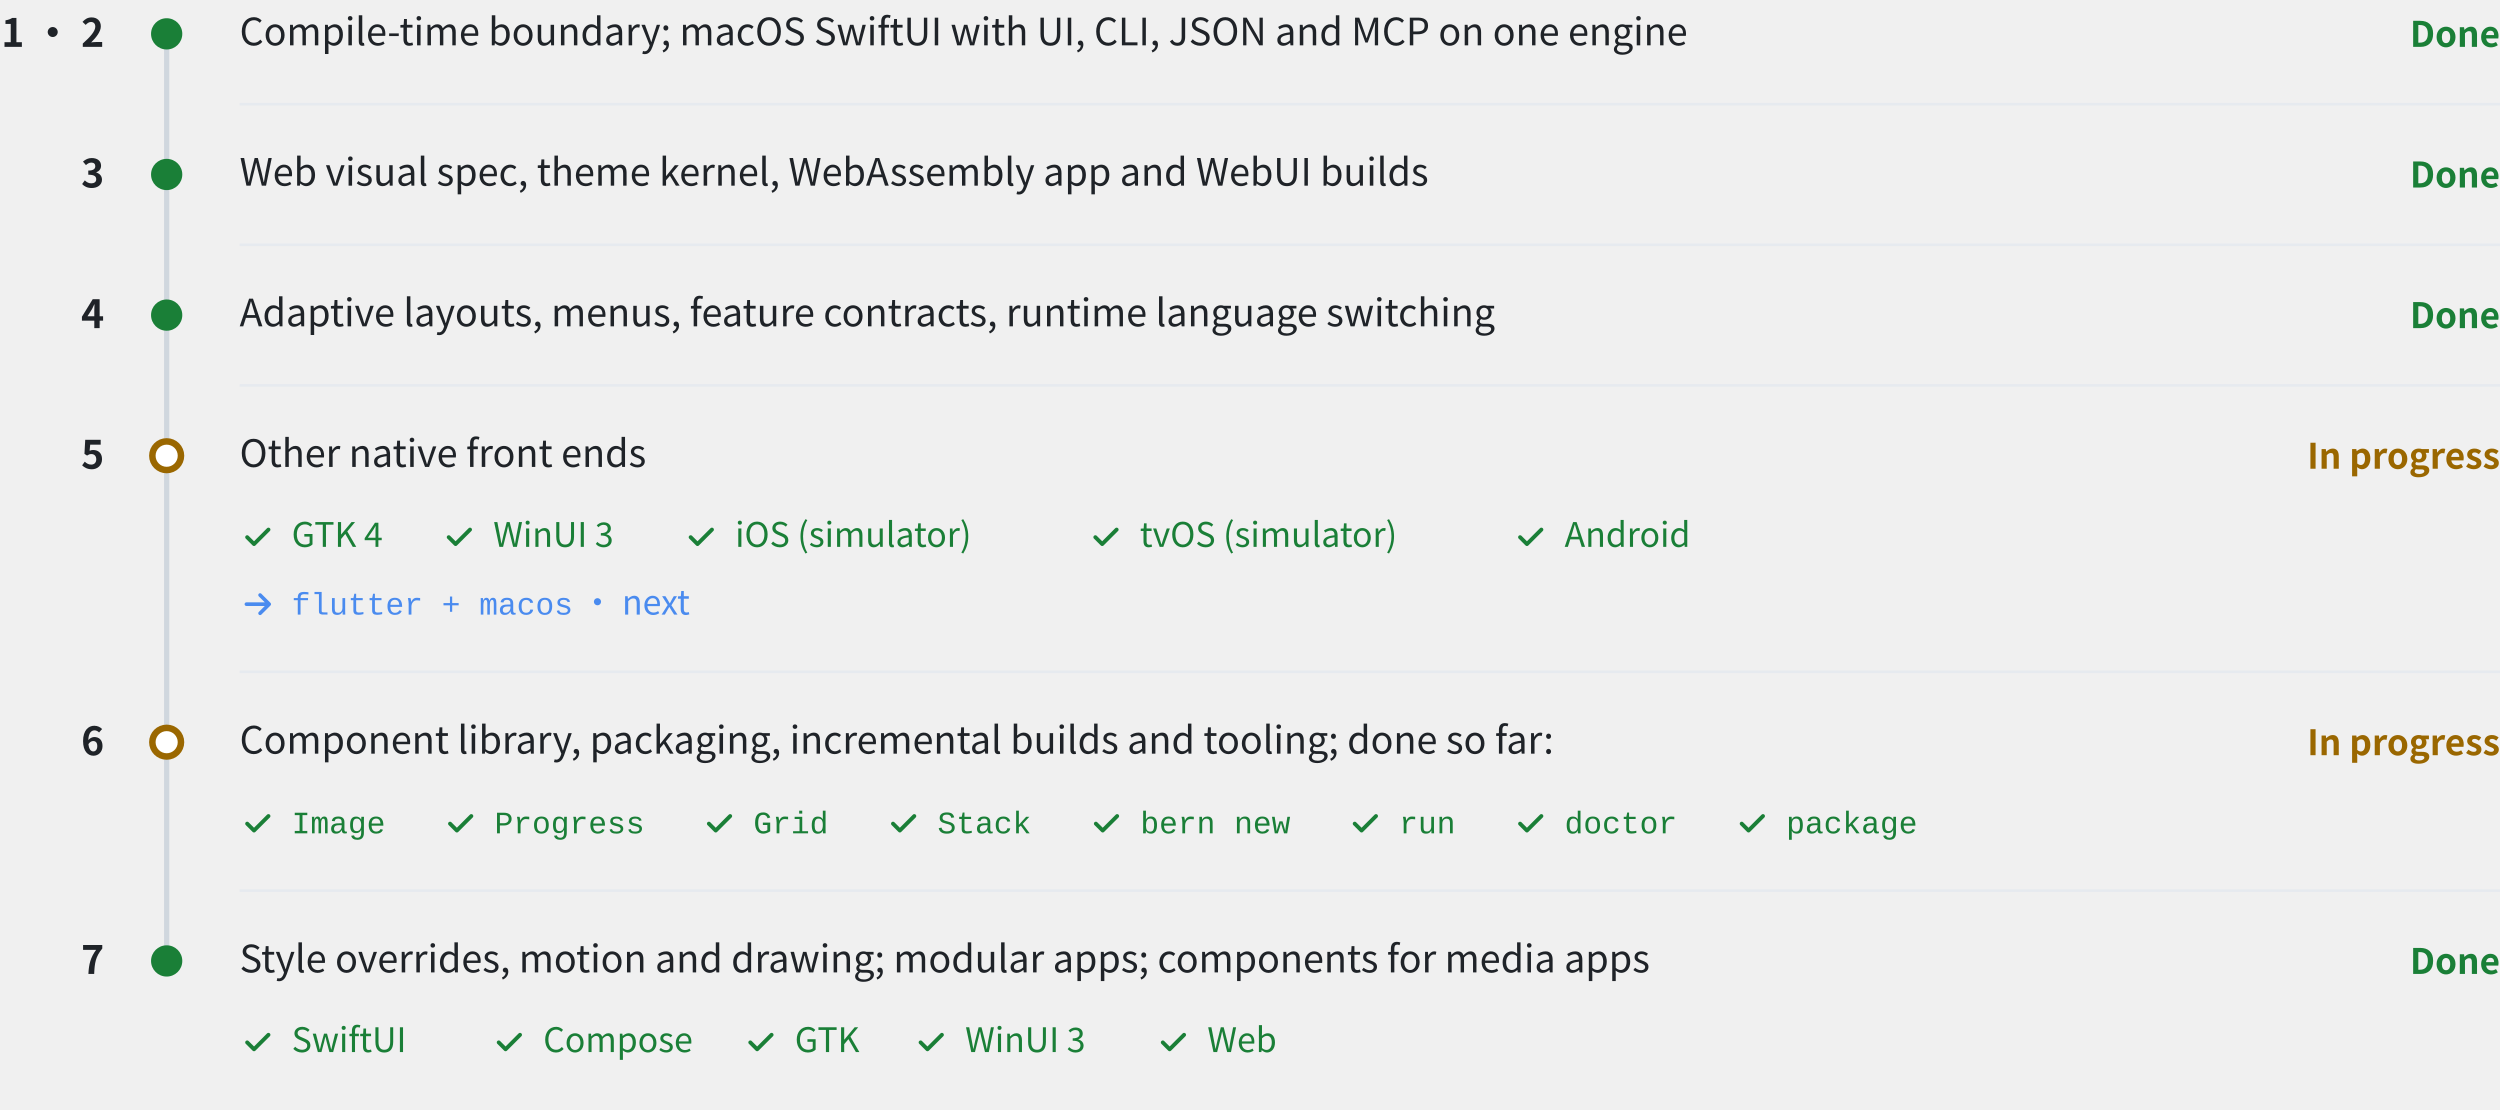
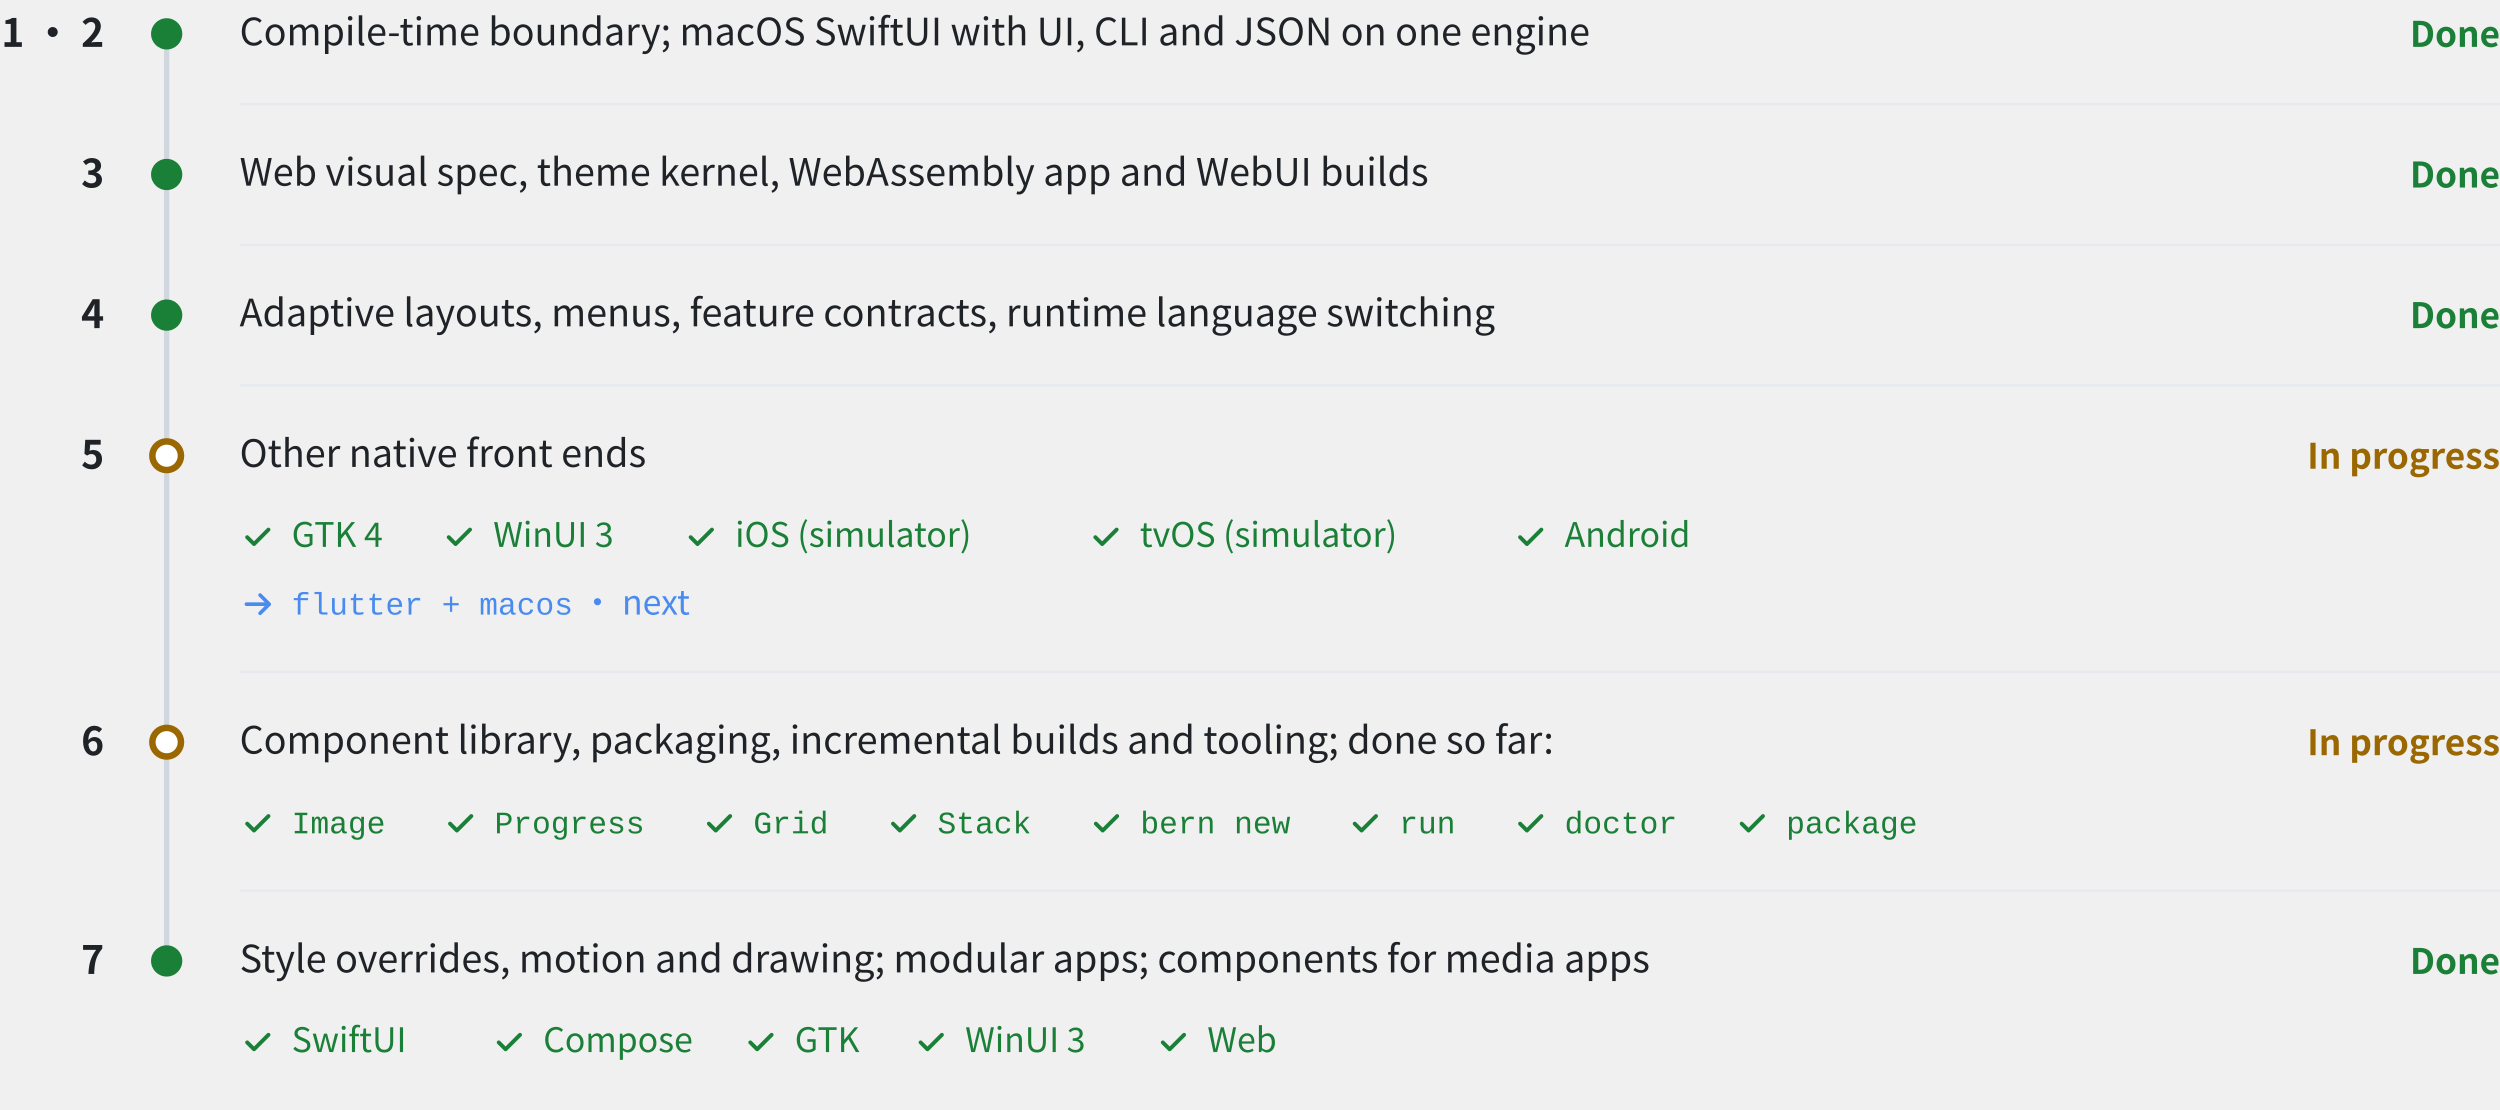
<svg xmlns="http://www.w3.org/2000/svg" viewBox="0 0 960 426" width="960" height="426" font-family="-apple-system, BlinkMacSystemFont, 'Segoe UI', 'PingFang SC', 'Hiragino Sans GB', 'Microsoft YaHei', 'Noto Sans CJK SC', 'Helvetica Neue', Arial, sans-serif">
  <defs>
    <symbol id="bern-logo" viewBox="0 0 1024 1024">
      <defs>
        <clipPath id="bern-symbol-disc">
          <circle cx="512" cy="512" r="512" />
        </clipPath>
      </defs>
      <g clip-path="url(#bern-symbol-disc)">
        <rect width="1024" height="1024" fill="#4A8BEF" />
        <path fill="#24324D" d="M 290.4 372.1 C 270.7 579.3 309.8 827.6 392.0 1060.0 L 1100 1100 L 1060.0 880.0 C 1013.0 692.2 904.4 451.5 684.3 270.5 A 14 14 0 0 0 662.4 286.5 C 693.7 364.2 711.6 444.8 715.3 529.4 A 36 36 0 0 1 691.6 564.9 C 620.6 590.7 549.5 616.5 478.5 642.4 A 36 36 0 0 1 436.0 628.1 C 383.8 547.6 344.6 461.1 317.8 369.5 A 14 14 0 0 0 290.4 372.1 Z" />
        <ellipse rx="22" ry="36" fill="#E8F4FF" transform="translate(520 760) rotate(-20)" />
        <ellipse rx="22" ry="36" fill="#E8F4FF" transform="translate(748 668) rotate(-20)" />
      </g>
    </symbol>
  </defs>
  <line x1="64" y1="13" x2="64" y2="369" stroke="#D0D7DE" stroke-width="2" />
  <circle cx="64" cy="13" r="6" fill="#1A7F37" />
  <circle cx="64" cy="67" r="6" fill="#1A7F37" />
  <circle cx="64" cy="121" r="6" fill="#1A7F37" />
  <circle cx="64" cy="175" r="5.5" fill="#FFFFFF" stroke="#9A6700" stroke-width="2.5" />
  <circle cx="64" cy="285" r="5.5" fill="#FFFFFF" stroke="#9A6700" stroke-width="2.5" />
  <circle cx="64" cy="369" r="6" fill="#1A7F37" />
  <text x="40" y="18" font-size="15" font-weight="700" text-anchor="end" fill="#1F2328">1 · 2</text>
-   <text x="92.0" y="17.4" font-size="14.5" fill="#1F2328">Compile-time boundary; macOS SwiftUI with UI, CLI, JSON and MCP on one engine</text>
+   <text x="92.0" y="17.4" font-size="14.5" fill="#1F2328">Compile-time boundary; macOS SwiftUI with UI, CLI and JSON on one engine</text>
  <text x="960.0" y="18.0" font-size="13.5" font-weight="700" fill="#1A7F37" text-anchor="end">Done</text>
  <line x1="92" y1="40.0" x2="960" y2="40.0" stroke="#E6EAEF" />
  <text x="40" y="72" font-size="15" font-weight="700" text-anchor="end" fill="#1F2328">3</text>
  <text x="92.0" y="71.3" font-size="14.5" fill="#1F2328">Web visual spec, theme kernel, WebAssembly app and WebUI builds</text>
  <text x="960.0" y="72.0" font-size="13.5" font-weight="700" fill="#1A7F37" text-anchor="end">Done</text>
  <line x1="92" y1="94.0" x2="960" y2="94.0" stroke="#E6EAEF" />
  <text x="40" y="126" font-size="15" font-weight="700" text-anchor="end" fill="#1F2328">4</text>
  <text x="92.0" y="125.3" font-size="14.5" fill="#1F2328">Adaptive layouts, menus, feature contracts, runtime language switching</text>
  <text x="960.0" y="126.0" font-size="13.5" font-weight="700" fill="#1A7F37" text-anchor="end">Done</text>
  <line x1="92" y1="148.0" x2="960" y2="148.0" stroke="#E6EAEF" />
  <text x="40" y="180" font-size="15" font-weight="700" text-anchor="end" fill="#1F2328">5</text>
  <text x="92.0" y="179.3" font-size="14.5" fill="#1F2328">Other native front ends</text>
  <g transform="translate(92.0 210.0)">
    <g transform="translate(0.0 -11.0) scale(0.5833)" fill="none" stroke="#1A7F37" stroke-width="2.6" stroke-linecap="round" stroke-linejoin="round" color="#1A7F37">
      <path d="m5 12.5 4.5 4.5L19 7.5" />
    </g>
    <text x="20" y="0" font-size="13" font-weight="500" fill="#1A7F37">GTK 4</text>
  </g>
  <g transform="translate(169.4 210.0)">
    <g transform="translate(0.0 -11.0) scale(0.5833)" fill="none" stroke="#1A7F37" stroke-width="2.6" stroke-linecap="round" stroke-linejoin="round" color="#1A7F37">
      <path d="m5 12.5 4.5 4.5L19 7.5" />
    </g>
    <text x="20" y="0" font-size="13" font-weight="500" fill="#1A7F37">WinUI 3</text>
  </g>
  <g transform="translate(262.3 210.0)">
    <g transform="translate(0.0 -11.0) scale(0.5833)" fill="none" stroke="#1A7F37" stroke-width="2.6" stroke-linecap="round" stroke-linejoin="round" color="#1A7F37">
      <path d="m5 12.5 4.5 4.5L19 7.5" />
    </g>
    <text x="20" y="0" font-size="13" font-weight="500" fill="#1A7F37">iOS (simulator)</text>
  </g>
  <g transform="translate(417.7 210.0)">
    <g transform="translate(0.0 -11.0) scale(0.5833)" fill="none" stroke="#1A7F37" stroke-width="2.6" stroke-linecap="round" stroke-linejoin="round" color="#1A7F37">
      <path d="m5 12.5 4.5 4.5L19 7.5" />
    </g>
    <text x="20" y="0" font-size="13" font-weight="500" fill="#1A7F37">tvOS (simulator)</text>
  </g>
  <g transform="translate(580.8 210.0)">
    <g transform="translate(0.0 -11.0) scale(0.5833)" fill="none" stroke="#1A7F37" stroke-width="2.6" stroke-linecap="round" stroke-linejoin="round" color="#1A7F37">
      <path d="m5 12.5 4.5 4.5L19 7.5" />
    </g>
    <text x="20" y="0" font-size="13" font-weight="500" fill="#1A7F37">Android</text>
  </g>
  <g transform="translate(92.0 236.0)">
    <g transform="translate(0.0 -11.0) scale(0.5833)" fill="none" stroke="#4A8BEF" stroke-width="2.4" stroke-linecap="round" stroke-linejoin="round" color="#4A8BEF">
      <path d="M4.5 12h15M13.5 6l6 6-6 6" />
    </g>
    <text x="20" y="0" font-size="13" font-weight="500" fill="#4A8BEF">
      <tspan font-family="ui-monospace, SFMono-Regular, Menlo, Consolas, 'Liberation Mono', monospace" font-size="12.0" fill="#4A8BEF">flutter + macos</tspan> · next</text>
  </g>
  <text x="960.0" y="180.0" font-size="13.5" font-weight="700" fill="#9A6700" text-anchor="end">In progress</text>
  <line x1="92" y1="258.0" x2="960" y2="258.0" stroke="#E6EAEF" />
  <text x="40" y="290" font-size="15" font-weight="700" text-anchor="end" fill="#1F2328">6</text>
  <text x="92.0" y="289.4" font-size="14.5" fill="#1F2328">Component library, packaging, incremental builds and tooling; done so far:</text>
  <g transform="translate(92.0 320.0)">
    <g transform="translate(0.0 -11.0) scale(0.5833)" fill="none" stroke="#1A7F37" stroke-width="2.6" stroke-linecap="round" stroke-linejoin="round" color="#1A7F37">
      <path d="m5 12.5 4.5 4.5L19 7.5" />
    </g>
    <text x="20" y="0" font-size="13" font-weight="500" fill="#1A7F37">
      <tspan font-family="ui-monospace, SFMono-Regular, Menlo, Consolas, 'Liberation Mono', monospace" font-size="12.0" fill="#1A7F37">Image</tspan>
    </text>
  </g>
  <g transform="translate(169.9 320.0)">
    <g transform="translate(0.0 -11.0) scale(0.5833)" fill="none" stroke="#1A7F37" stroke-width="2.6" stroke-linecap="round" stroke-linejoin="round" color="#1A7F37">
      <path d="m5 12.5 4.5 4.5L19 7.5" />
    </g>
    <text x="20" y="0" font-size="13" font-weight="500" fill="#1A7F37">
      <tspan font-family="ui-monospace, SFMono-Regular, Menlo, Consolas, 'Liberation Mono', monospace" font-size="12.0" fill="#1A7F37">Progress</tspan>
    </text>
  </g>
  <g transform="translate(269.3 320.0)">
    <g transform="translate(0.0 -11.0) scale(0.5833)" fill="none" stroke="#1A7F37" stroke-width="2.6" stroke-linecap="round" stroke-linejoin="round" color="#1A7F37">
      <path d="m5 12.5 4.5 4.5L19 7.5" />
    </g>
    <text x="20" y="0" font-size="13" font-weight="500" fill="#1A7F37">
      <tspan font-family="ui-monospace, SFMono-Regular, Menlo, Consolas, 'Liberation Mono', monospace" font-size="12.0" fill="#1A7F37">Grid</tspan>
    </text>
  </g>
  <g transform="translate(340.0 320.0)">
    <g transform="translate(0.0 -11.0) scale(0.5833)" fill="none" stroke="#1A7F37" stroke-width="2.6" stroke-linecap="round" stroke-linejoin="round" color="#1A7F37">
      <path d="m5 12.5 4.5 4.5L19 7.5" />
    </g>
    <text x="20" y="0" font-size="13" font-weight="500" fill="#1A7F37">
      <tspan font-family="ui-monospace, SFMono-Regular, Menlo, Consolas, 'Liberation Mono', monospace" font-size="12.0" fill="#1A7F37">Stack</tspan>
    </text>
  </g>
  <g transform="translate(417.9 320.0)">
    <g transform="translate(0.0 -11.0) scale(0.5833)" fill="none" stroke="#1A7F37" stroke-width="2.6" stroke-linecap="round" stroke-linejoin="round" color="#1A7F37">
      <path d="m5 12.5 4.5 4.5L19 7.5" />
    </g>
    <text x="20" y="0" font-size="13" font-weight="500" fill="#1A7F37">
      <tspan font-family="ui-monospace, SFMono-Regular, Menlo, Consolas, 'Liberation Mono', monospace" font-size="12.0" fill="#1A7F37">bern new</tspan>
    </text>
  </g>
  <g transform="translate(517.3 320.0)">
    <g transform="translate(0.0 -11.0) scale(0.5833)" fill="none" stroke="#1A7F37" stroke-width="2.6" stroke-linecap="round" stroke-linejoin="round" color="#1A7F37">
      <path d="m5 12.5 4.5 4.5L19 7.5" />
    </g>
    <text x="20" y="0" font-size="13" font-weight="500" fill="#1A7F37">
      <tspan font-family="ui-monospace, SFMono-Regular, Menlo, Consolas, 'Liberation Mono', monospace" font-size="12.0" fill="#1A7F37">run</tspan>
    </text>
  </g>
  <g transform="translate(580.8 320.0)">
    <g transform="translate(0.0 -11.0) scale(0.5833)" fill="none" stroke="#1A7F37" stroke-width="2.6" stroke-linecap="round" stroke-linejoin="round" color="#1A7F37">
      <path d="m5 12.5 4.5 4.5L19 7.5" />
    </g>
    <text x="20" y="0" font-size="13" font-weight="500" fill="#1A7F37">
      <tspan font-family="ui-monospace, SFMono-Regular, Menlo, Consolas, 'Liberation Mono', monospace" font-size="12.0" fill="#1A7F37">doctor</tspan>
    </text>
  </g>
  <g transform="translate(665.9 320.0)">
    <g transform="translate(0.0 -11.0) scale(0.5833)" fill="none" stroke="#1A7F37" stroke-width="2.6" stroke-linecap="round" stroke-linejoin="round" color="#1A7F37">
      <path d="m5 12.5 4.5 4.5L19 7.5" />
    </g>
    <text x="20" y="0" font-size="13" font-weight="500" fill="#1A7F37">
      <tspan font-family="ui-monospace, SFMono-Regular, Menlo, Consolas, 'Liberation Mono', monospace" font-size="12.0" fill="#1A7F37">package</tspan>
    </text>
  </g>
  <text x="960.0" y="290.0" font-size="13.5" font-weight="700" fill="#9A6700" text-anchor="end">In progress</text>
  <line x1="92" y1="342.0" x2="960" y2="342.0" stroke="#E6EAEF" />
  <text x="40" y="374" font-size="15" font-weight="700" text-anchor="end" fill="#1F2328">7</text>
  <text x="92.0" y="373.4" font-size="14.5" fill="#1F2328">Style overrides, motion and drawing; modular apps; components for media apps</text>
  <g transform="translate(92.0 404.0)">
    <g transform="translate(0.0 -11.0) scale(0.5833)" fill="none" stroke="#1A7F37" stroke-width="2.6" stroke-linecap="round" stroke-linejoin="round" color="#1A7F37">
      <path d="m5 12.5 4.5 4.5L19 7.5" />
    </g>
    <text x="20" y="0" font-size="13" font-weight="500" fill="#1A7F37">SwiftUI</text>
  </g>
  <g transform="translate(188.6 404.0)">
    <g transform="translate(0.0 -11.0) scale(0.5833)" fill="none" stroke="#1A7F37" stroke-width="2.6" stroke-linecap="round" stroke-linejoin="round" color="#1A7F37">
      <path d="m5 12.5 4.5 4.5L19 7.5" />
    </g>
    <text x="20" y="0" font-size="13" font-weight="500" fill="#1A7F37">Compose</text>
  </g>
  <g transform="translate(285.2 404.0)">
    <g transform="translate(0.0 -11.0) scale(0.5833)" fill="none" stroke="#1A7F37" stroke-width="2.6" stroke-linecap="round" stroke-linejoin="round" color="#1A7F37">
      <path d="m5 12.5 4.5 4.5L19 7.5" />
    </g>
    <text x="20" y="0" font-size="13" font-weight="500" fill="#1A7F37">GTK</text>
  </g>
  <g transform="translate(350.6 404.0)">
    <g transform="translate(0.0 -11.0) scale(0.5833)" fill="none" stroke="#1A7F37" stroke-width="2.6" stroke-linecap="round" stroke-linejoin="round" color="#1A7F37">
      <path d="m5 12.5 4.5 4.5L19 7.5" />
    </g>
    <text x="20" y="0" font-size="13" font-weight="500" fill="#1A7F37">WinUI 3</text>
  </g>
  <g transform="translate(443.6 404.0)">
    <g transform="translate(0.0 -11.0) scale(0.5833)" fill="none" stroke="#1A7F37" stroke-width="2.6" stroke-linecap="round" stroke-linejoin="round" color="#1A7F37">
      <path d="m5 12.5 4.5 4.5L19 7.5" />
    </g>
    <text x="20" y="0" font-size="13" font-weight="500" fill="#1A7F37">Web</text>
  </g>
  <text x="960.0" y="374.0" font-size="13.5" font-weight="700" fill="#1A7F37" text-anchor="end">Done</text>
</svg>
